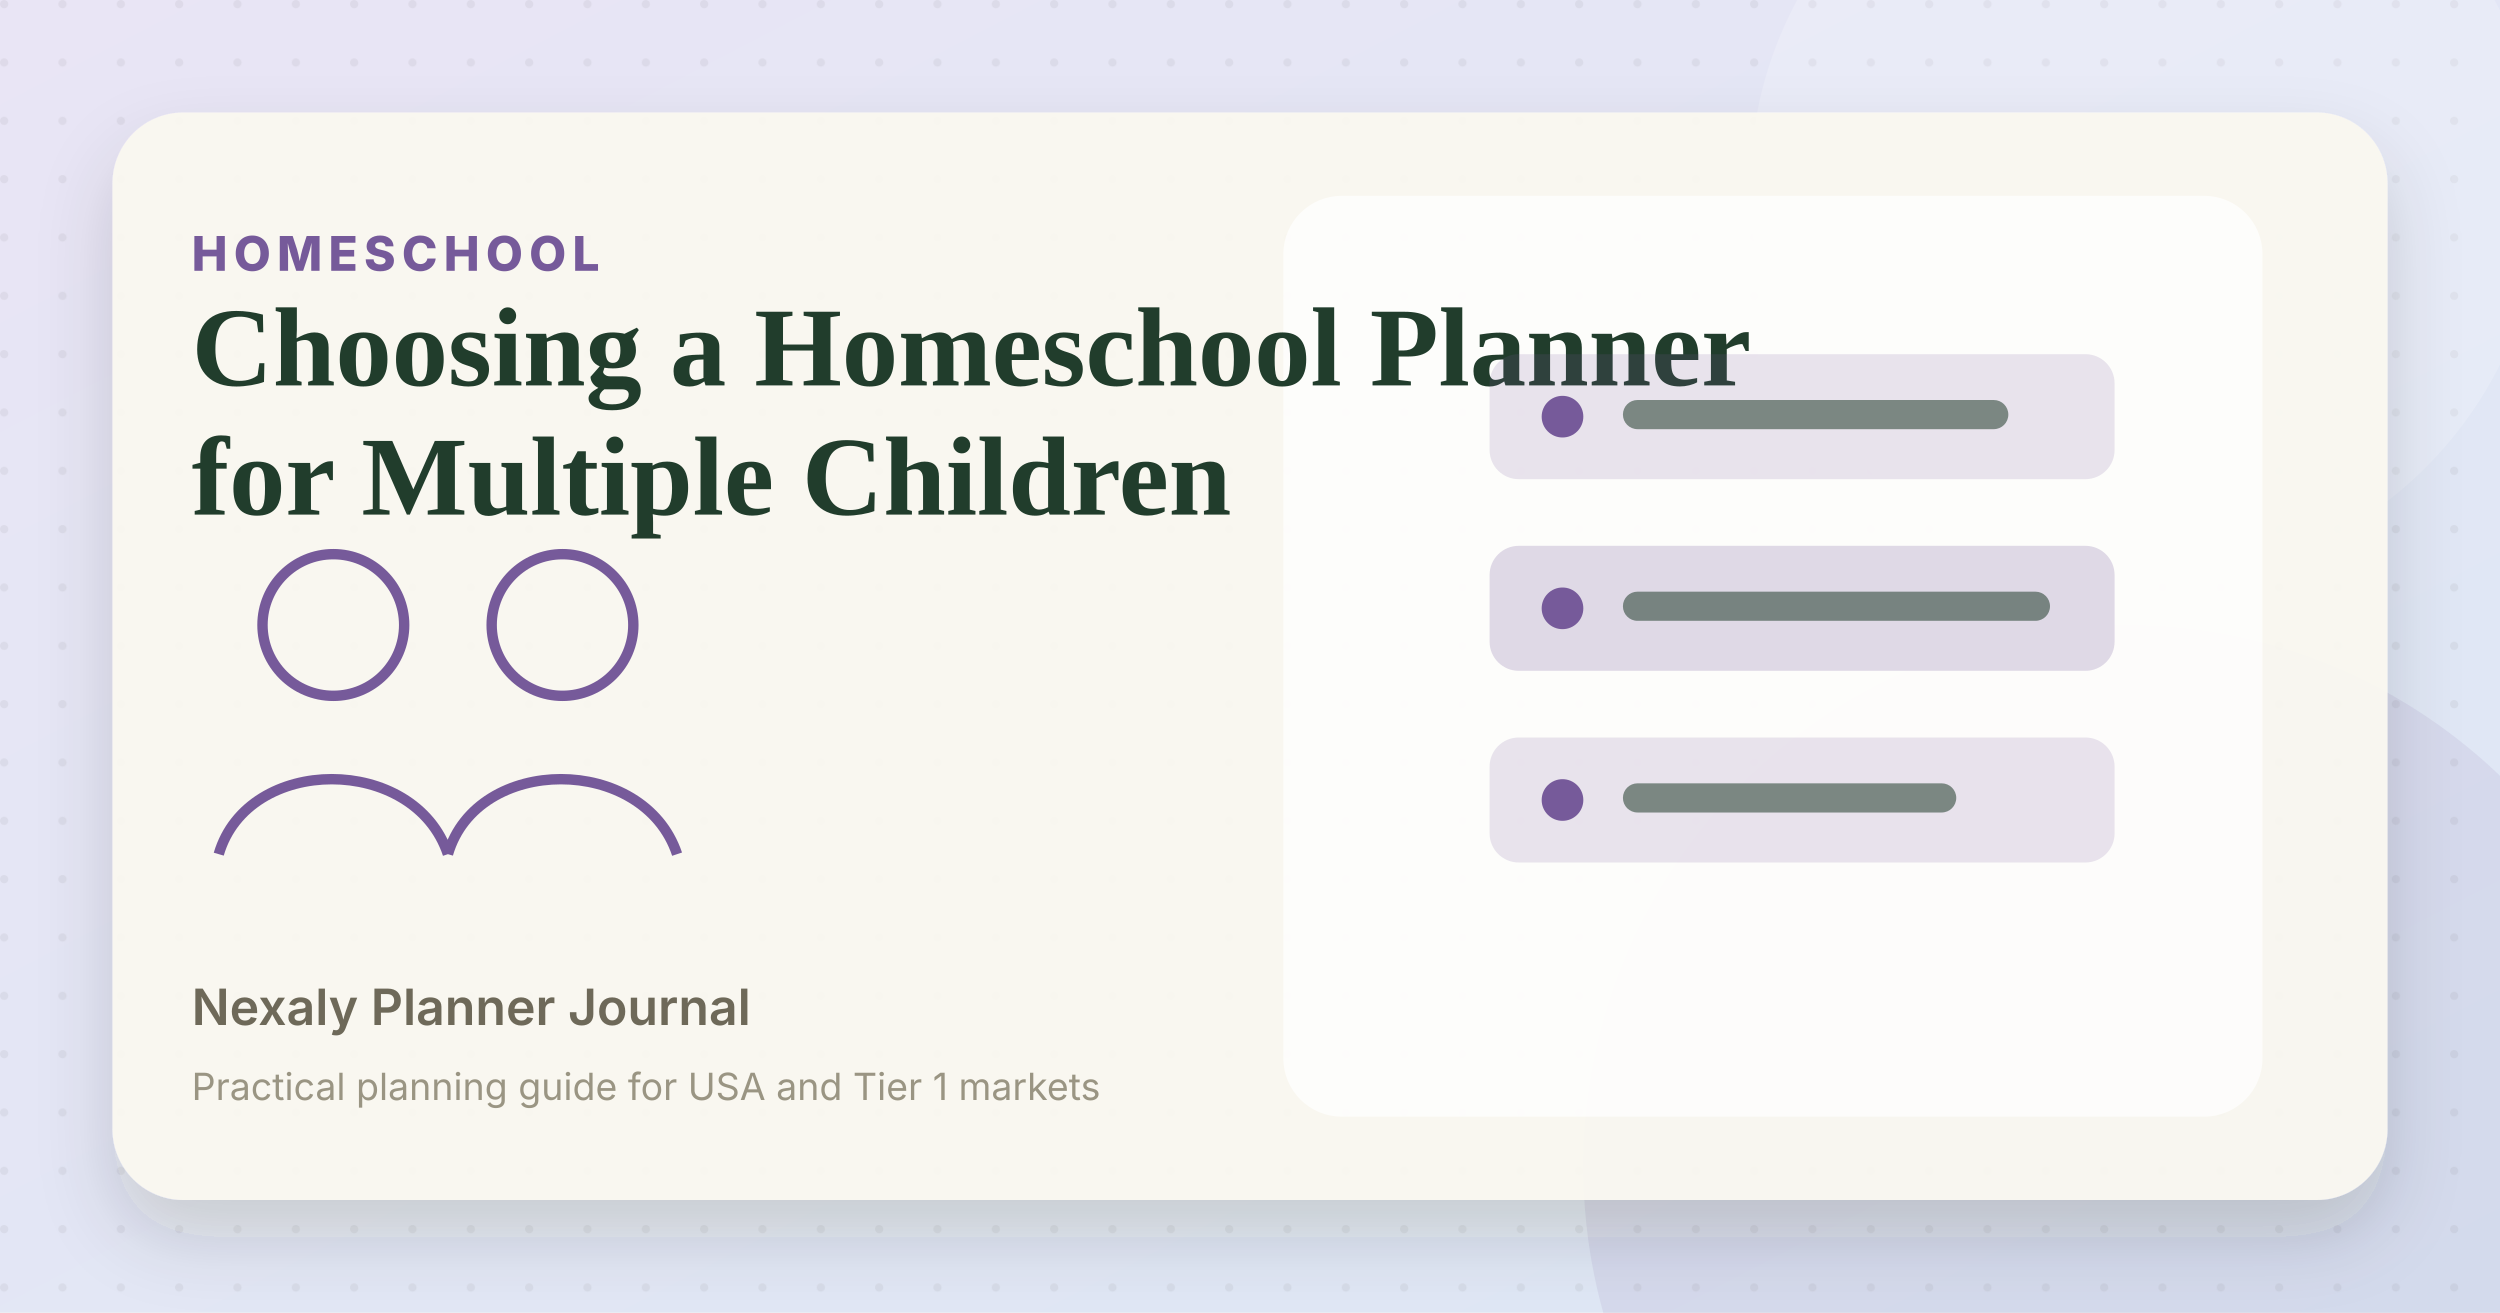
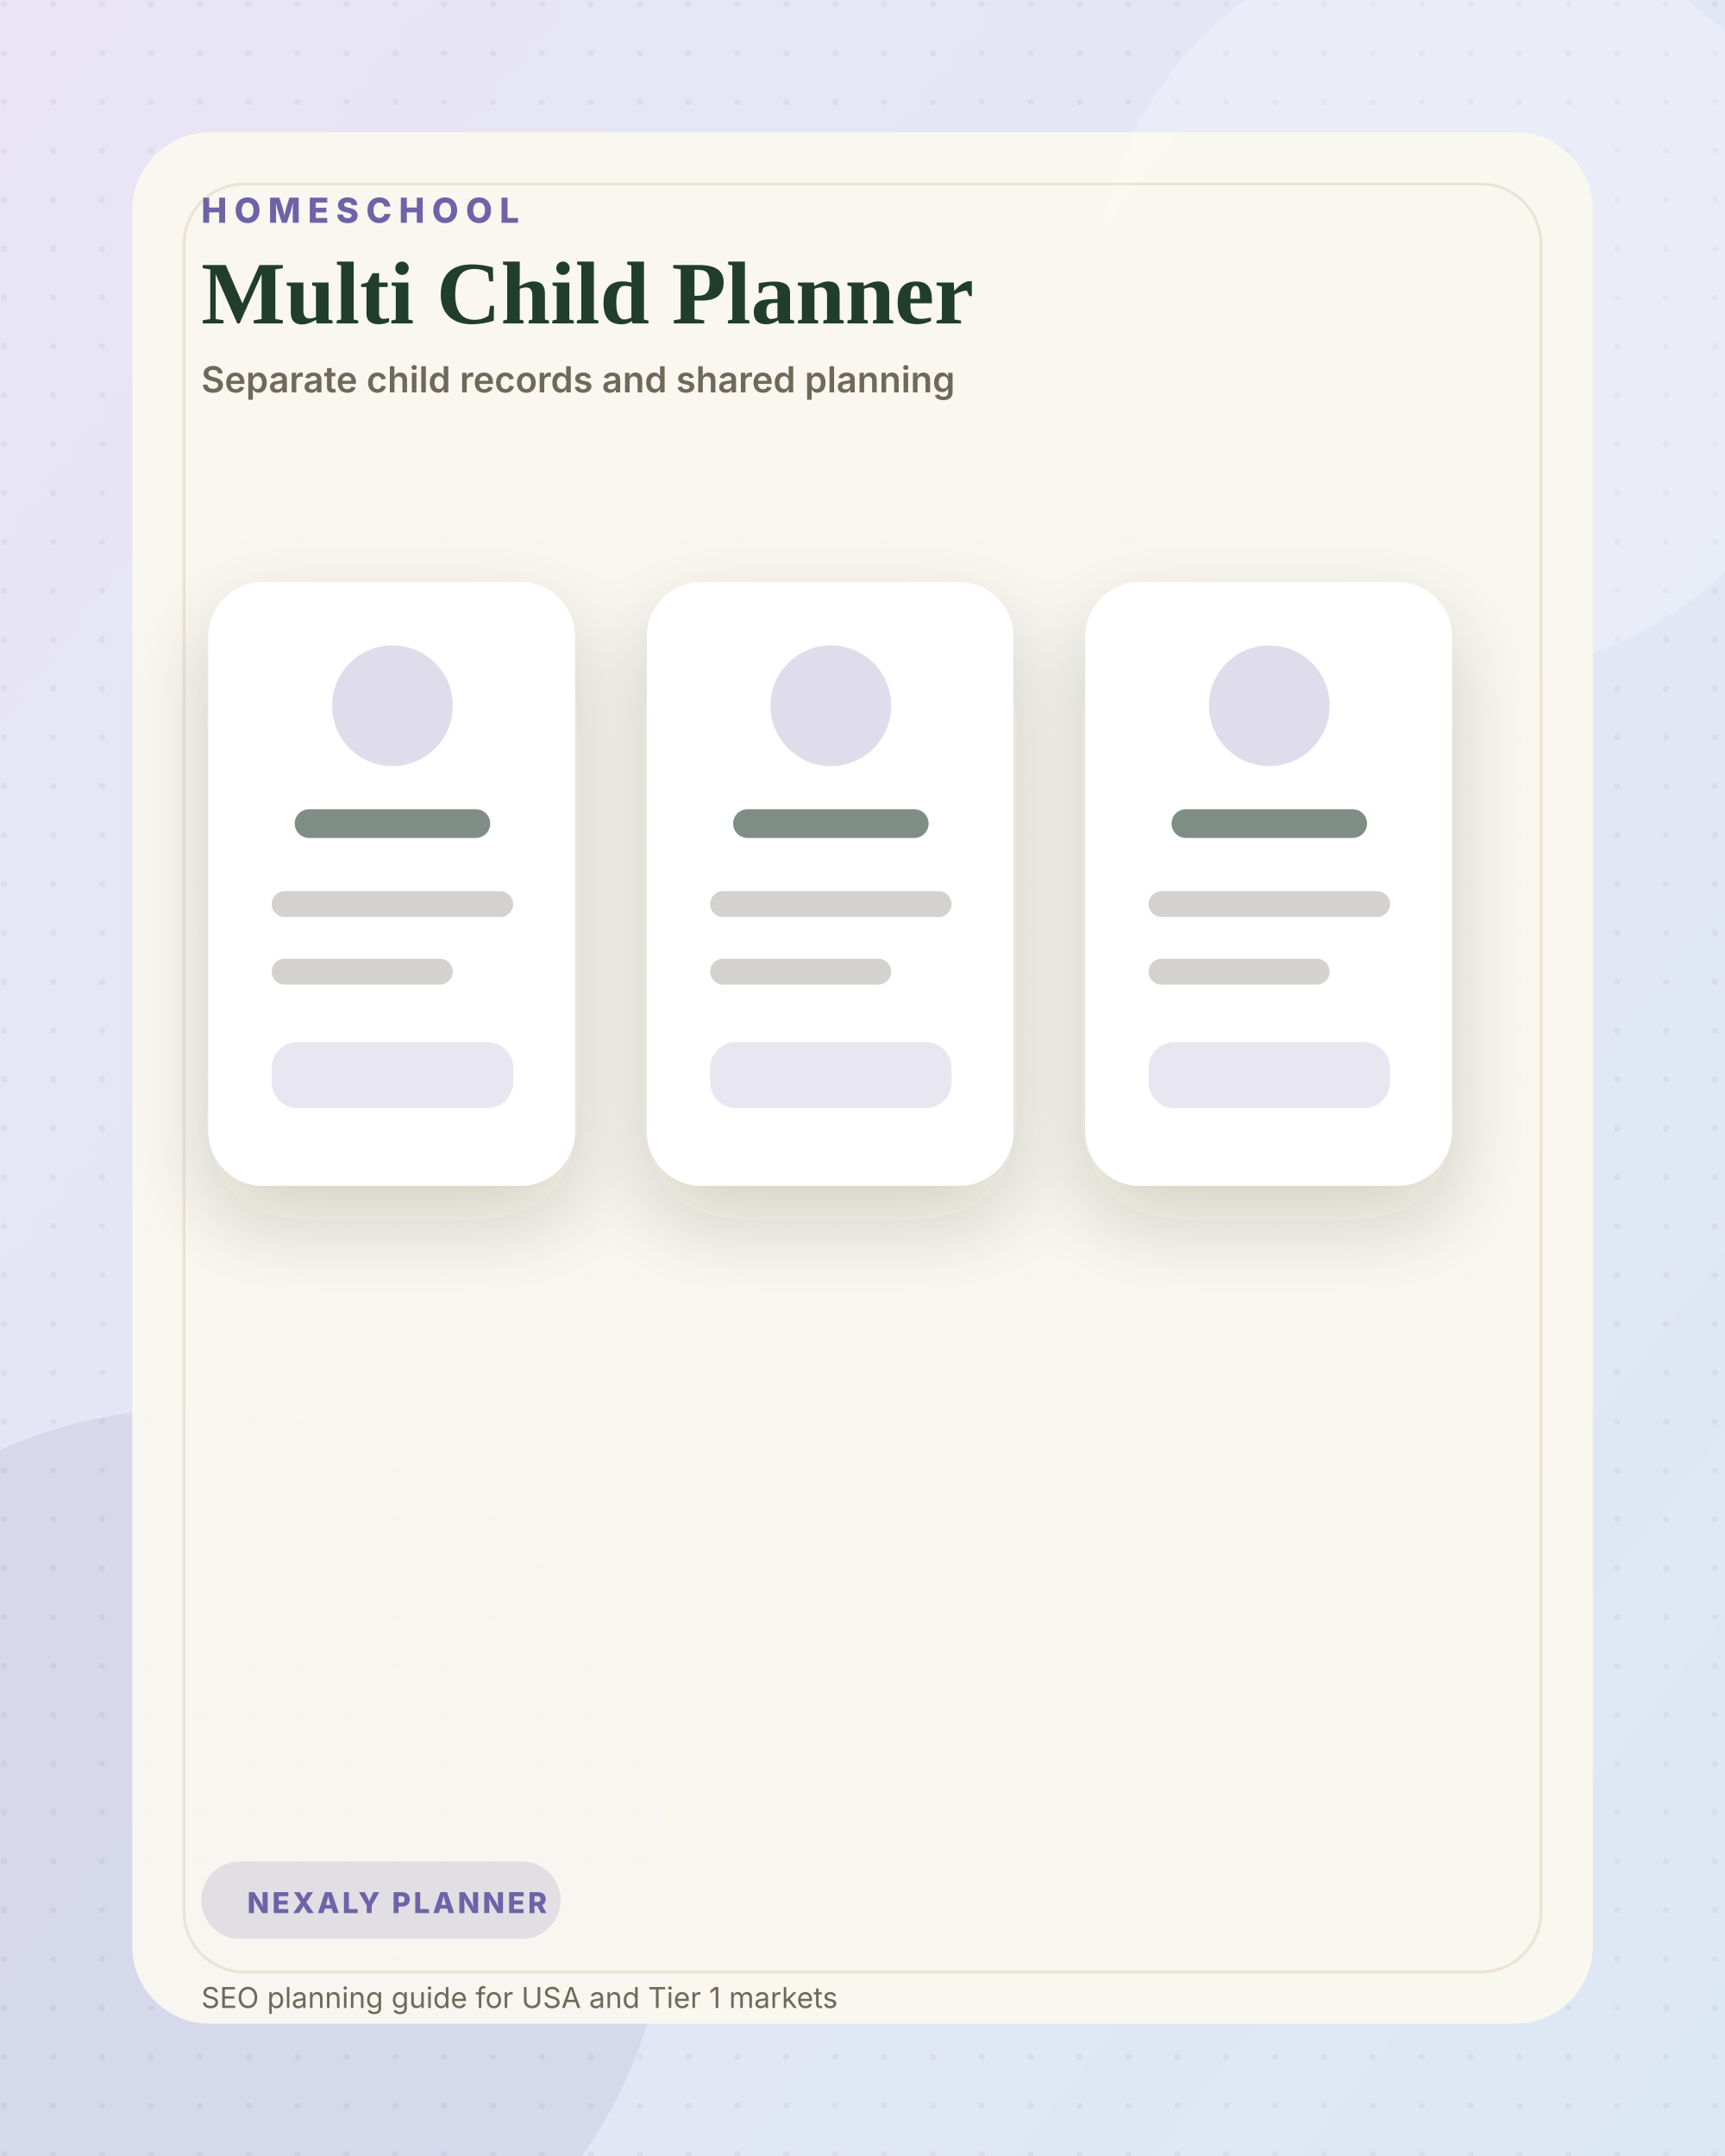
- <svg xmlns="http://www.w3.org/2000/svg" width="1200" height="630" viewBox="0 0 1200 630" role="img" aria-labelledby="title desc">
+ <svg xmlns="http://www.w3.org/2000/svg" width="1200" height="1500" viewBox="0 0 1200 1500" role="img" aria-labelledby="title desc">
  <defs>
    <linearGradient id="bg" x1="0" y1="0" x2="1" y2="1">
      <stop offset="0" stop-color="#E9E5F5" />
      <stop offset="1" stop-color="#DDE8F5" />
    </linearGradient>
    <filter id="shadow" x="-20%" y="-20%" width="140%" height="140%">
-       <feDropShadow dx="0" dy="18" stdDeviation="18" flood-color="#282419" flood-opacity=".16" />
+       <feDropShadow dx="0" dy="24" stdDeviation="28" flood-color="#282419" flood-opacity=".18" />
    </filter>
-     <pattern id="dots" width="28" height="28" patternUnits="userSpaceOnUse">
-       <circle cx="2" cy="2" r="2" fill="#282419" opacity=".10" />
+     <pattern id="dots" width="34" height="34" patternUnits="userSpaceOnUse">
+       <circle cx="3" cy="3" r="2.2" fill="#282419" opacity=".08" />
    </pattern>
  </defs>
-   <rect width="1200" height="630" fill="url(#bg)" />
-   <rect width="1200" height="630" fill="url(#dots)" opacity=".55" />
-   <circle cx="1030" cy="90" r="190" fill="#fff" opacity=".18" />
-   <circle cx="1020" cy="560" r="260" fill="#765A9A" opacity=".10" />
-   <rect x="54" y="54" width="1092" height="522" rx="34" fill="#FBF8F0" opacity=".92" filter="url(#shadow)" />
-   <rect x="616" y="94" width="470" height="442" rx="28" fill="#fff" opacity=".72" />
-   <g fill="none" stroke="#765A9A" stroke-width="5">
-     <circle cx="160" cy="300" r="34" />
-     <circle cx="270" cy="300" r="34" />
-     <path d="M105 410c14-48 94-48 110 0M215 410c14-48 94-48 110 0" />
+   <rect width="1200" height="1500" fill="url(#bg)" />
+   <rect width="1200" height="1500" fill="url(#dots)" opacity=".65" />
+   <circle cx="1020" cy="210" r="260" fill="#FFFFFF" opacity=".26" />
+   <circle cx="135" cy="1310" r="330" fill="#6C63A8" opacity=".11" />
+   <g transform="translate(92 92)">
+     <rect width="1016" height="1316" rx="54" fill="#FBF8F0" opacity=".92" />
+     <rect x="36" y="36" width="944" height="1244" rx="42" fill="none" stroke="#E6DDCB" stroke-width="2" opacity=".72" />
  </g>
-   <text x="92" y="130" font-family="Inter, Arial, sans-serif" font-size="23" font-weight="800" letter-spacing="3" fill="#765A9A">HOMESCHOOL</text>
-   <text x="92" y="185" font-family="Georgia, 'Times New Roman', serif" font-size="54" font-weight="700" fill="#213D2C">
-     <tspan x="92" dy="0">Choosing a Homeschool Planner</tspan>
-     <tspan x="92" dy="62">for Multiple Children</tspan>
-   </text>
-   <text x="92" y="492" font-family="Inter, Arial, sans-serif" font-size="24" font-weight="600" fill="#6E6959">Nexaly Planner Journal</text>
-   <text x="92" y="528" font-family="Inter, Arial, sans-serif" font-size="18" fill="#9A9583">Practical planning guide for USA and Tier 1 markets</text>
-   <g transform="translate(715 170)">
-     <rect x="0" y="0" width="300" height="60" rx="14" fill="#765A9A" opacity=".16" />
-     <rect x="0" y="92" width="300" height="60" rx="14" fill="#765A9A" opacity=".22" />
-     <rect x="0" y="184" width="300" height="60" rx="14" fill="#765A9A" opacity=".16" />
-     <circle cx="35" cy="30" r="10" fill="#765A9A" />
-     <circle cx="35" cy="122" r="10" fill="#765A9A" />
-     <circle cx="35" cy="214" r="10" fill="#765A9A" />
-     <rect x="64" y="22" width="185" height="14" rx="7" fill="#213D2C" opacity=".55" />
-     <rect x="64" y="114" width="205" height="14" rx="7" fill="#213D2C" opacity=".55" />
-     <rect x="64" y="206" width="160" height="14" rx="7" fill="#213D2C" opacity=".55" />
+   <g transform="translate(140 155)">
+     <text x="0" y="0" font-family="Inter, Arial, sans-serif" font-size="24" font-weight="800" letter-spacing="5" fill="#6C63A8">HOMESCHOOL</text>
+     <text x="0" y="70" font-family="Georgia, 'Times New Roman', serif" font-size="62" font-weight="700" fill="#213D2C">Multi Child Planner</text>
+     <text x="0" y="118" font-family="Inter, Arial, sans-serif" font-size="25" font-weight="600" fill="#6E6959">Separate child records and shared planning</text>
+   </g>
+   <g transform="translate(145 405)" filter="url(#shadow)">
+     <g transform="translate(0 0)">
+       <rect width="255" height="420" rx="38" fill="#FFFFFF" />
+       <circle cx="128" cy="86" r="42" fill="#6C63A8" opacity=".22" />
+       <rect x="60" y="158" width="136" height="20" rx="10" fill="#213D2C" opacity=".58" />
+       <rect x="44" y="215" width="168" height="18" rx="9" fill="#6E6959" opacity=".3" />
+       <rect x="44" y="262" width="126" height="18" rx="9" fill="#6E6959" opacity=".3" />
+       <rect x="44" y="320" width="168" height="46" rx="18" fill="#6C63A8" opacity=".16" />
+     </g>
+     <g transform="translate(305 0)">
+       <rect width="255" height="420" rx="38" fill="#FFFFFF" />
+       <circle cx="128" cy="86" r="42" fill="#6C63A8" opacity=".22" />
+       <rect x="60" y="158" width="136" height="20" rx="10" fill="#213D2C" opacity=".58" />
+       <rect x="44" y="215" width="168" height="18" rx="9" fill="#6E6959" opacity=".3" />
+       <rect x="44" y="262" width="126" height="18" rx="9" fill="#6E6959" opacity=".3" />
+       <rect x="44" y="320" width="168" height="46" rx="18" fill="#6C63A8" opacity=".16" />
+     </g>
+     <g transform="translate(610 0)">
+       <rect width="255" height="420" rx="38" fill="#FFFFFF" />
+       <circle cx="128" cy="86" r="42" fill="#6C63A8" opacity=".22" />
+       <rect x="60" y="158" width="136" height="20" rx="10" fill="#213D2C" opacity=".58" />
+       <rect x="44" y="215" width="168" height="18" rx="9" fill="#6E6959" opacity=".3" />
+       <rect x="44" y="262" width="126" height="18" rx="9" fill="#6E6959" opacity=".3" />
+       <rect x="44" y="320" width="168" height="46" rx="18" fill="#6C63A8" opacity=".16" />
+     </g>
+   </g>
+   <g transform="translate(140 1295)">
+     <rect width="250" height="54" rx="27" fill="#6C63A8" opacity=".16" />
+     <text x="32" y="36" font-family="Inter, Arial, sans-serif" font-size="20" font-weight="800" letter-spacing="2" fill="#6C63A8">NEXALY PLANNER</text>
+     <text x="0" y="102" font-family="Inter, Arial, sans-serif" font-size="20" fill="#6E6959">SEO planning guide for USA and Tier 1 markets</text>
  </g>
</svg>
